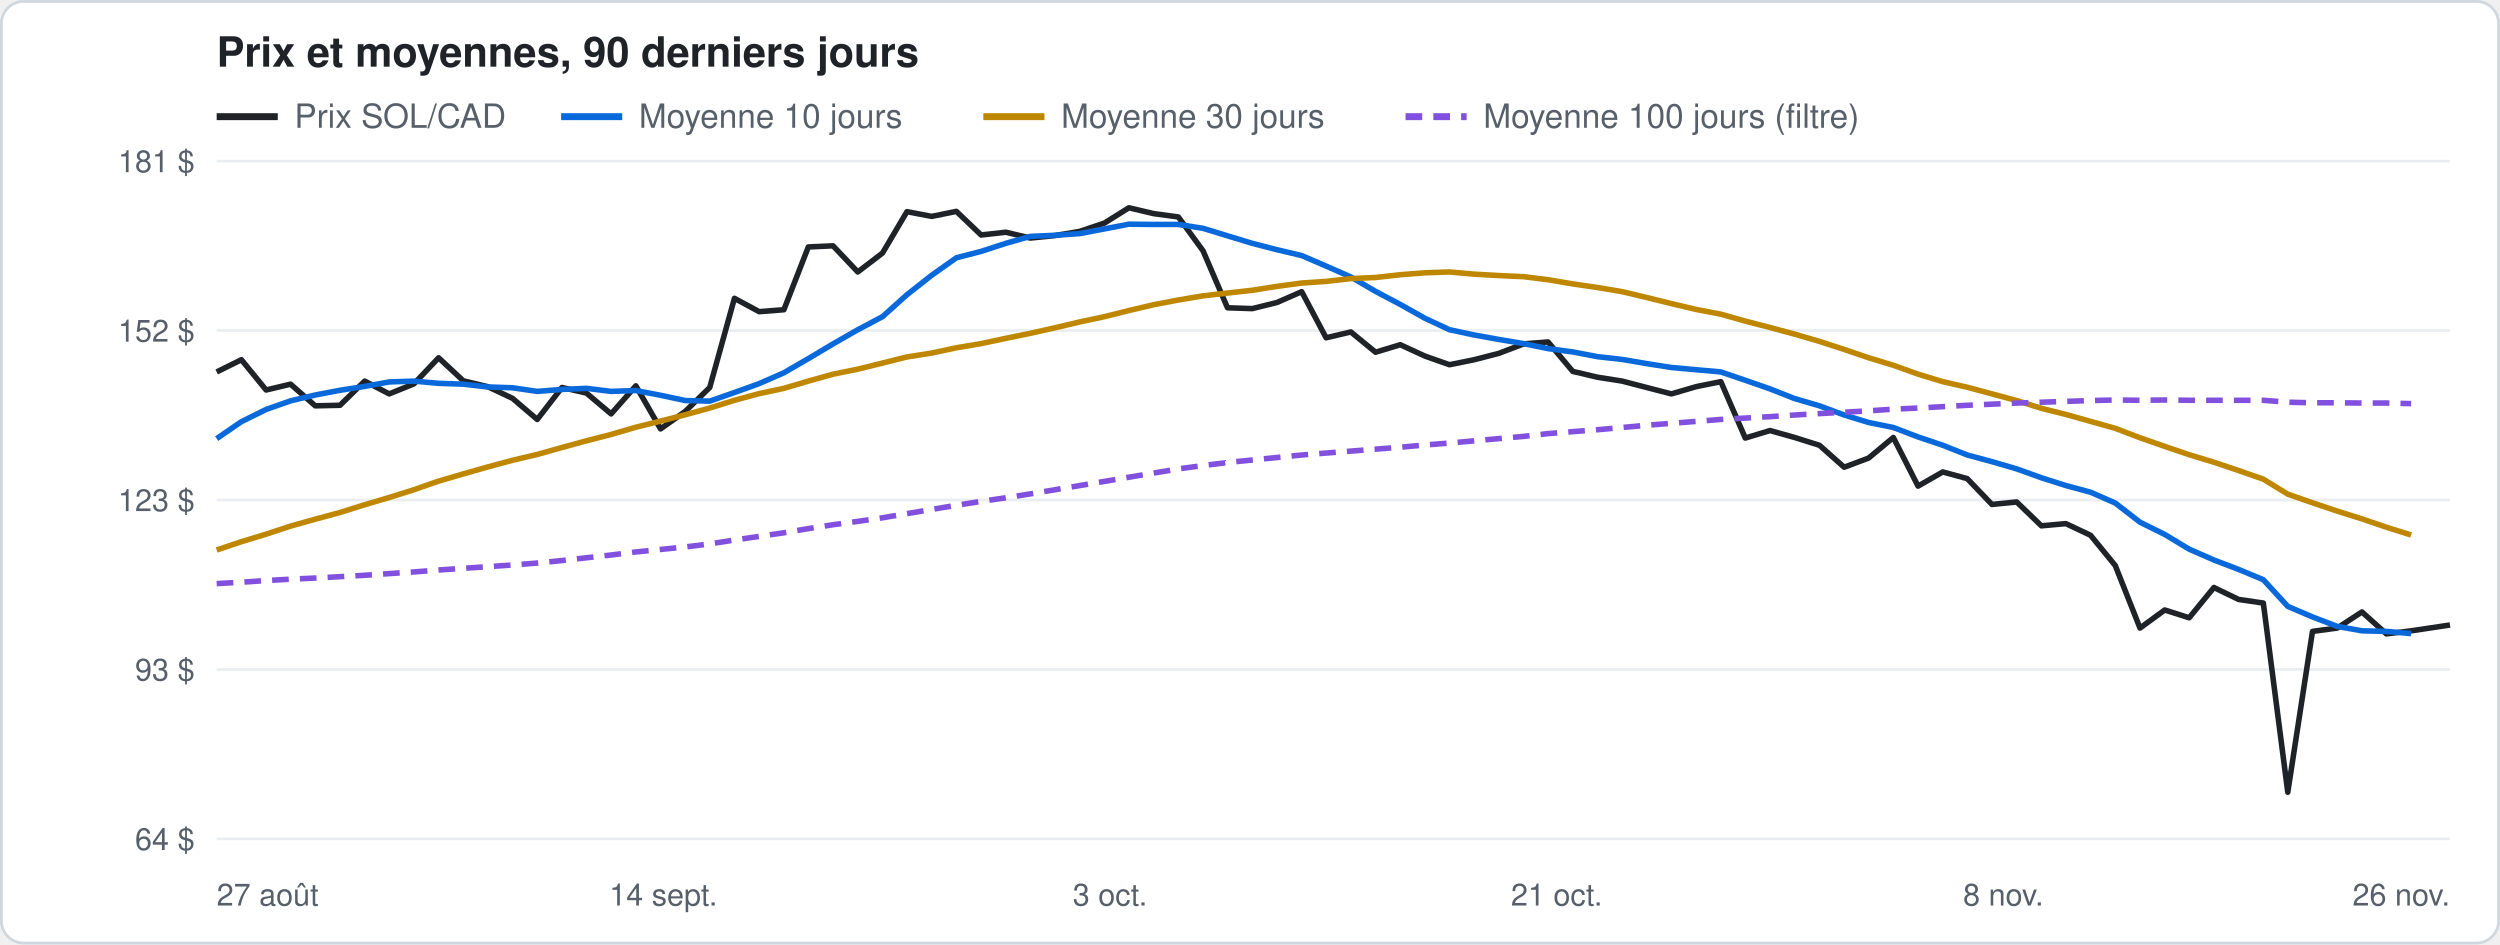
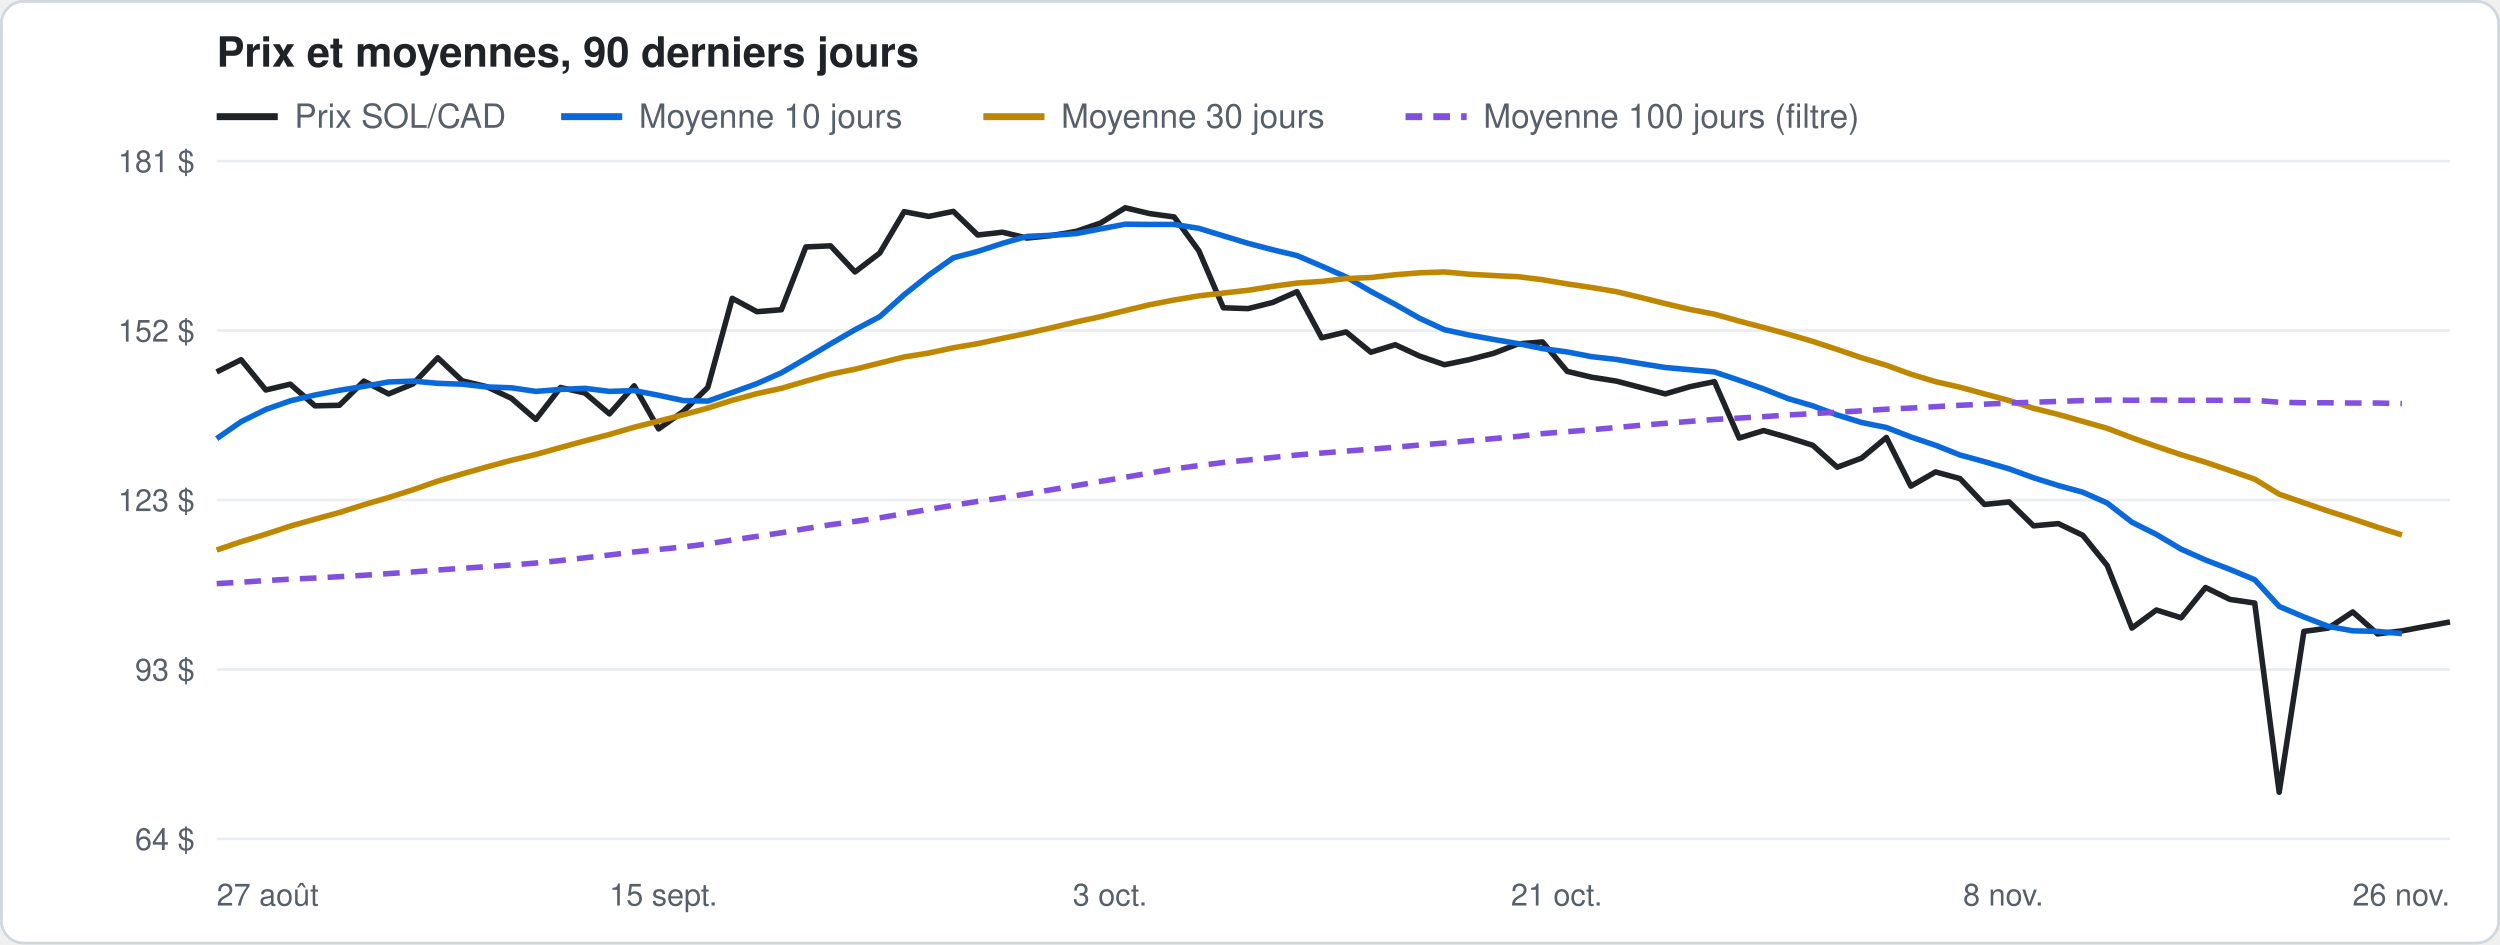
<svg xmlns="http://www.w3.org/2000/svg" width="900" height="340" viewBox="0 0 900 340" font-family="-apple-system, Segoe UI, Helvetica, Arial, sans-serif">
  <rect x="0.5" y="0.5" width="899" height="339" rx="8" fill="#ffffff" stroke="#d0d7de" />
  <text x="78" y="24" font-size="15" font-weight="600" fill="#1f2328">Prix et moyennes, 90 derniers jours</text>
  <line x1="78" y1="42" x2="100" y2="42" stroke="#1f2328" stroke-width="2.5" />
  <text x="106" y="46" font-size="12" fill="#57606a">Prix SOL/CAD</text>
  <line x1="202" y1="42" x2="224" y2="42" stroke="#0969da" stroke-width="2.5" />
  <text x="230" y="46" font-size="12" fill="#57606a">Moyenne 10 jours</text>
  <line x1="354" y1="42" x2="376" y2="42" stroke="#bf8700" stroke-width="2.5" />
  <text x="382" y="46" font-size="12" fill="#57606a">Moyenne 30 jours</text>
  <line x1="506" y1="42" x2="528" y2="42" stroke="#8250df" stroke-width="2.5" stroke-dasharray="6 4" />
  <text x="534" y="46" font-size="12" fill="#57606a">Moyenne 100 jours (filtre)</text>
  <line x1="78" y1="302.0" x2="882" y2="302.0" stroke="#eaeef2" />
  <text x="70" y="306.0" font-size="11" fill="#57606a" text-anchor="end">64 $</text>
  <line x1="78" y1="241.0" x2="882" y2="241.0" stroke="#eaeef2" />
  <text x="70" y="245.0" font-size="11" fill="#57606a" text-anchor="end">93 $</text>
  <line x1="78" y1="180.0" x2="882" y2="180.0" stroke="#eaeef2" />
  <text x="70" y="184.0" font-size="11" fill="#57606a" text-anchor="end">123 $</text>
  <line x1="78" y1="119.0" x2="882" y2="119.0" stroke="#eaeef2" />
  <text x="70" y="123.0" font-size="11" fill="#57606a" text-anchor="end">152 $</text>
  <line x1="78" y1="58.0" x2="882" y2="58.0" stroke="#eaeef2" />
  <text x="70" y="62.0" font-size="11" fill="#57606a" text-anchor="end">181 $</text>
  <text x="78.0" y="326" font-size="11" fill="#57606a" text-anchor="start">27 août</text>
-   <text x="238.8" y="326" font-size="11" fill="#57606a" text-anchor="middle">14 sept.</text>
+   <text x="238.8" y="326" font-size="11" fill="#57606a" text-anchor="middle">15 sept.</text>
  <text x="399.6" y="326" font-size="11" fill="#57606a" text-anchor="middle">3 oct.</text>
  <text x="560.4" y="326" font-size="11" fill="#57606a" text-anchor="middle">21 oct.</text>
  <text x="721.2" y="326" font-size="11" fill="#57606a" text-anchor="middle">8 nov.</text>
  <text x="882.0" y="326" font-size="11" fill="#57606a" text-anchor="end">26 nov.</text>
-   <polyline points="78.0,133.9 86.9,129.5 95.8,140.4 104.6,138.3 113.5,146.1 122.4,145.9 131.3,137.2 140.1,141.8 149.0,138.2 157.9,128.8 166.8,137.1 175.6,139.2 184.5,143.4 193.4,151.0 202.3,139.5 211.1,141.5 220.0,149.0 228.9,138.9 237.8,154.4 246.7,148.1 255.5,139.5 264.4,107.4 273.3,112.2 282.2,111.5 291.0,88.9 299.9,88.5 308.8,97.9 317.7,91.1 326.5,76.2 335.4,77.9 344.3,76.1 353.2,84.6 362.1,83.6 370.9,85.7 379.8,84.8 388.7,83.3 397.6,80.3 406.4,74.8 415.3,76.9 424.2,78.1 433.1,90.3 441.9,110.8 450.8,111.1 459.7,108.9 468.6,105.0 477.4,121.6 486.3,119.5 495.2,126.8 504.1,124.1 513.0,128.2 521.8,131.3 530.7,129.5 539.6,127.2 548.5,123.8 557.3,123.1 566.2,133.7 575.1,135.8 584.0,137.2 592.8,139.5 601.7,141.8 610.6,139.2 619.5,137.4 628.3,157.7 637.2,155.0 646.1,157.5 655.0,160.3 663.9,168.2 672.7,164.9 681.6,157.5 690.5,175.0 699.4,169.9 708.2,172.3 717.1,181.6 726.0,180.7 734.9,189.3 743.7,188.5 752.6,192.7 761.5,203.6 770.4,226.1 779.3,219.6 788.1,222.4 797.0,211.5 805.9,215.8 814.8,217.1 823.6,285.2 832.5,227.3 841.4,226.1 850.3,220.3 859.1,228.2 868.0,227.1 882.0,225.0" fill="none" stroke="#1f2328" stroke-width="2" stroke-linejoin="round" />
-   <polyline points="78.0,157.9 86.9,151.8 95.8,147.4 104.6,144.3 113.5,142.2 122.4,140.5 131.3,139.1 140.1,137.5 149.0,137.2 157.9,138.0 166.8,138.3 175.6,139.3 184.5,139.6 193.4,140.9 202.3,140.2 211.1,139.8 220.0,140.9 228.9,140.6 237.8,142.3 246.7,144.2 255.5,144.4 264.4,141.3 273.3,138.1 282.2,134.2 291.0,129.1 299.9,123.8 308.8,118.7 317.7,114.0 326.5,106.1 335.4,99.1 344.3,92.8 353.2,90.5 362.1,87.6 370.9,85.1 379.8,84.7 388.7,84.1 397.6,82.4 406.4,80.7 415.3,80.8 424.2,80.8 433.1,82.2 441.9,84.9 450.8,87.6 459.7,89.9 468.6,92.0 477.4,95.8 486.3,99.7 495.2,104.9 504.1,109.6 513.0,114.6 521.8,118.7 530.7,120.6 539.6,122.2 548.5,123.7 557.3,125.5 566.2,126.7 575.1,128.4 584.0,129.4 592.8,130.9 601.7,132.3 610.6,133.1 619.5,133.9 628.3,136.9 637.2,140.0 646.1,143.5 655.0,146.1 663.9,149.4 672.7,152.1 681.6,153.9 690.5,157.3 699.4,160.3 708.2,163.8 717.1,166.2 726.0,168.8 734.9,172.0 743.7,174.8 752.6,177.2 761.5,181.1 770.4,188.0 779.3,192.4 788.1,197.7 797.0,201.6 805.9,205.0 814.8,208.7 823.6,218.3 832.5,222.1 841.4,225.5 850.3,227.1 859.1,227.3 868.0,228.1" fill="none" stroke="#0969da" stroke-width="2" stroke-linejoin="round" />
-   <polyline points="78.0,198.0 86.9,195.0 95.8,192.3 104.6,189.4 113.5,186.9 122.4,184.5 131.3,181.7 140.1,179.1 149.0,176.3 157.9,173.2 166.8,170.6 175.6,168.1 184.5,165.7 193.4,163.6 202.3,161.1 211.1,158.7 220.0,156.4 228.9,153.8 237.8,151.6 246.7,149.3 255.5,146.9 264.4,144.1 273.3,141.7 282.2,139.8 291.0,137.2 299.9,134.7 308.8,132.9 317.7,130.7 326.5,128.5 335.4,127.1 344.3,125.2 353.2,123.7 362.1,121.8 370.9,120.0 379.8,118.0 388.7,115.9 397.6,114.0 406.4,111.8 415.3,109.7 424.2,108.0 433.1,106.5 441.9,105.5 450.8,104.5 459.7,103.1 468.6,101.9 477.4,101.3 486.3,100.3 495.2,99.9 504.1,98.9 513.0,98.2 521.8,97.9 530.7,98.7 539.6,99.2 548.5,99.6 557.3,100.7 566.2,102.2 575.1,103.5 584.0,105.0 592.8,107.1 601.7,109.3 610.6,111.4 619.5,113.1 628.3,115.6 637.2,117.9 646.1,120.3 655.0,122.9 663.9,125.8 672.7,128.8 681.6,131.5 690.5,134.7 699.4,137.4 708.2,139.4 717.1,141.8 726.0,144.2 734.9,147.0 743.7,149.2 752.6,151.7 761.5,154.2 770.4,157.6 779.3,160.7 788.1,163.7 797.0,166.4 805.9,169.4 814.8,172.5 823.6,177.9 832.5,181.0 841.4,184.0 850.3,186.8 859.1,189.8 868.0,192.6" fill="none" stroke="#bf8700" stroke-width="2" stroke-linejoin="round" />
-   <polyline points="78.0,210.1 86.9,209.6 95.8,209.0 104.6,208.5 113.5,208.1 122.4,207.6 131.3,207.1 140.1,206.5 149.0,205.9 157.9,205.2 166.8,204.6 175.6,204.0 184.5,203.4 193.4,202.7 202.3,201.8 211.1,200.8 220.0,199.8 228.9,198.7 237.8,197.8 246.7,196.9 255.5,195.8 264.4,194.4 273.3,193.1 282.2,191.8 291.0,190.3 299.9,188.9 308.8,187.7 317.7,186.4 326.5,184.9 335.4,183.4 344.3,181.9 353.2,180.5 362.1,179.2 370.9,177.8 379.8,176.3 388.7,174.8 397.6,173.3 406.4,171.8 415.3,170.3 424.2,168.8 433.1,167.6 441.9,166.5 450.8,165.6 459.7,164.7 468.6,163.8 477.4,163.1 486.3,162.4 495.2,161.7 504.1,161.0 513.0,160.2 521.8,159.5 530.7,158.7 539.6,157.9 548.5,157.1 557.3,156.1 566.2,155.4 575.1,154.7 584.0,153.9 592.8,153.1 601.7,152.4 610.6,151.7 619.5,151.0 628.3,150.5 637.2,150.0 646.1,149.4 655.0,148.9 663.9,148.4 672.7,147.9 681.6,147.3 690.5,146.9 699.4,146.4 708.2,145.9 717.1,145.5 726.0,145.1 734.9,144.8 743.7,144.5 752.6,144.2 761.5,144.0 770.4,144.1 779.3,144.0 788.1,144.1 797.0,144.1 805.9,144.1 814.8,144.1 823.6,144.8 832.5,145.0 841.4,145.0 850.3,145.1 859.1,145.1 868.0,145.3" fill="none" stroke="#8250df" stroke-width="2" stroke-linejoin="round" stroke-dasharray="6 4" />
+   <polyline points="78.0,133.9 86.8,129.5 95.7,140.4 104.5,138.3 113.4,146.1 122.2,145.9 131.0,137.2 139.9,141.8 148.7,138.2 157.6,128.8 166.4,137.1 175.2,139.2 184.1,143.4 192.9,151.0 201.8,139.5 210.6,141.5 219.4,149.0 228.3,138.9 237.1,154.4 246.0,148.1 254.8,139.5 263.6,107.4 272.5,112.2 281.3,111.5 290.1,88.9 299.0,88.5 307.8,97.9 316.7,91.1 325.5,76.2 334.3,77.9 343.2,76.1 352.0,84.6 360.9,83.6 369.7,85.7 378.5,84.8 387.4,83.3 396.2,80.3 405.1,74.8 413.9,76.9 422.7,78.1 431.6,90.3 440.4,110.8 449.3,111.1 458.1,108.9 466.9,105.0 475.8,121.6 484.6,119.5 493.5,126.8 502.3,124.1 511.1,128.2 520.0,131.3 528.8,129.5 537.7,127.2 546.5,123.8 555.3,123.1 564.2,133.7 573.0,135.8 581.9,137.2 590.7,139.5 599.5,141.8 608.4,139.2 617.2,137.4 626.1,157.7 634.9,155.0 643.7,157.5 652.6,160.3 661.4,168.2 670.2,164.9 679.1,157.5 687.9,175.0 696.8,169.9 705.6,172.3 714.4,181.6 723.3,180.7 732.1,189.3 741.0,188.5 749.8,192.7 758.6,203.6 767.5,226.1 776.3,219.6 785.2,222.4 794.0,211.5 802.8,215.8 811.7,217.1 820.5,285.2 829.4,227.3 838.2,226.1 847.0,220.3 855.9,228.2 864.7,227.1 882.0,223.9" fill="none" stroke="#1f2328" stroke-width="2" stroke-linejoin="round" />
+   <polyline points="78.0,157.9 86.8,151.8 95.7,147.4 104.5,144.3 113.4,142.2 122.2,140.5 131.0,139.1 139.9,137.5 148.7,137.2 157.6,138.0 166.4,138.3 175.2,139.3 184.1,139.6 192.9,140.9 201.8,140.2 210.6,139.8 219.4,140.9 228.3,140.6 237.1,142.3 246.0,144.2 254.8,144.4 263.6,141.3 272.5,138.1 281.3,134.2 290.1,129.1 299.0,123.8 307.8,118.7 316.7,114.0 325.5,106.1 334.3,99.1 343.2,92.8 352.0,90.5 360.9,87.6 369.7,85.1 378.5,84.7 387.4,84.1 396.2,82.4 405.1,80.7 413.9,80.8 422.7,80.8 431.6,82.2 440.4,84.9 449.3,87.6 458.1,89.9 466.9,92.0 475.8,95.8 484.6,99.7 493.5,104.9 502.3,109.6 511.1,114.6 520.0,118.7 528.8,120.6 537.7,122.2 546.5,123.7 555.3,125.5 564.2,126.7 573.0,128.4 581.9,129.4 590.7,130.9 599.5,132.3 608.4,133.1 617.2,133.9 626.1,136.9 634.9,140.0 643.7,143.5 652.6,146.1 661.4,149.4 670.2,152.1 679.1,153.9 687.9,157.3 696.8,160.3 705.6,163.8 714.4,166.2 723.3,168.8 732.1,172.0 741.0,174.8 749.8,177.2 758.6,181.1 767.5,188.0 776.3,192.4 785.2,197.7 794.0,201.6 802.8,205.0 811.7,208.7 820.5,218.3 829.4,222.1 838.2,225.5 847.0,227.1 855.9,227.3 864.7,228.1" fill="none" stroke="#0969da" stroke-width="2" stroke-linejoin="round" />
+   <polyline points="78.0,198.0 86.8,195.0 95.7,192.3 104.5,189.4 113.4,186.9 122.2,184.5 131.0,181.7 139.9,179.1 148.7,176.3 157.6,173.2 166.4,170.6 175.2,168.1 184.1,165.7 192.9,163.6 201.8,161.1 210.6,158.7 219.4,156.4 228.3,153.8 237.1,151.6 246.0,149.3 254.8,146.9 263.6,144.1 272.5,141.7 281.3,139.8 290.1,137.2 299.0,134.7 307.8,132.9 316.7,130.7 325.5,128.5 334.3,127.1 343.2,125.2 352.0,123.7 360.9,121.8 369.7,120.0 378.5,118.0 387.4,115.9 396.2,114.0 405.1,111.8 413.9,109.7 422.7,108.0 431.6,106.5 440.4,105.5 449.3,104.5 458.1,103.1 466.9,101.9 475.8,101.3 484.6,100.3 493.5,99.9 502.3,98.9 511.1,98.2 520.0,97.9 528.8,98.7 537.7,99.2 546.5,99.6 555.3,100.7 564.2,102.2 573.0,103.5 581.9,105.0 590.7,107.1 599.5,109.3 608.4,111.4 617.2,113.1 626.1,115.6 634.9,117.9 643.7,120.3 652.6,122.9 661.4,125.8 670.2,128.8 679.1,131.5 687.9,134.7 696.8,137.4 705.6,139.4 714.4,141.8 723.3,144.2 732.1,147.0 741.0,149.2 749.8,151.7 758.6,154.2 767.5,157.6 776.3,160.7 785.2,163.7 794.0,166.4 802.8,169.4 811.7,172.5 820.5,177.9 829.4,181.0 838.2,184.0 847.0,186.8 855.9,189.8 864.7,192.6" fill="none" stroke="#bf8700" stroke-width="2" stroke-linejoin="round" />
+   <polyline points="78.0,210.1 86.8,209.6 95.7,209.0 104.5,208.5 113.4,208.1 122.2,207.6 131.0,207.1 139.9,206.5 148.7,205.9 157.6,205.2 166.4,204.6 175.2,204.0 184.1,203.4 192.9,202.7 201.8,201.8 210.6,200.8 219.4,199.8 228.3,198.7 237.1,197.8 246.0,196.9 254.8,195.8 263.6,194.4 272.5,193.1 281.3,191.8 290.1,190.3 299.0,188.9 307.8,187.7 316.7,186.4 325.5,184.9 334.3,183.4 343.2,181.9 352.0,180.5 360.9,179.2 369.7,177.8 378.5,176.3 387.4,174.8 396.2,173.3 405.1,171.8 413.9,170.3 422.7,168.8 431.6,167.6 440.4,166.5 449.3,165.6 458.1,164.7 466.9,163.8 475.8,163.1 484.6,162.4 493.5,161.7 502.3,161.0 511.1,160.2 520.0,159.5 528.8,158.7 537.7,157.9 546.5,157.1 555.3,156.1 564.2,155.4 573.0,154.7 581.9,153.9 590.7,153.1 599.5,152.4 608.4,151.7 617.2,151.0 626.1,150.5 634.9,150.0 643.7,149.4 652.6,148.9 661.4,148.4 670.2,147.9 679.1,147.3 687.9,146.9 696.8,146.4 705.6,145.9 714.4,145.5 723.3,145.1 732.1,144.8 741.0,144.5 749.8,144.2 758.6,144.0 767.5,144.1 776.3,144.0 785.2,144.1 794.0,144.1 802.8,144.1 811.7,144.1 820.5,144.8 829.4,145.0 838.2,145.0 847.0,145.1 855.9,145.1 864.7,145.3" fill="none" stroke="#8250df" stroke-width="2" stroke-linejoin="round" stroke-dasharray="6 4" />
</svg>
